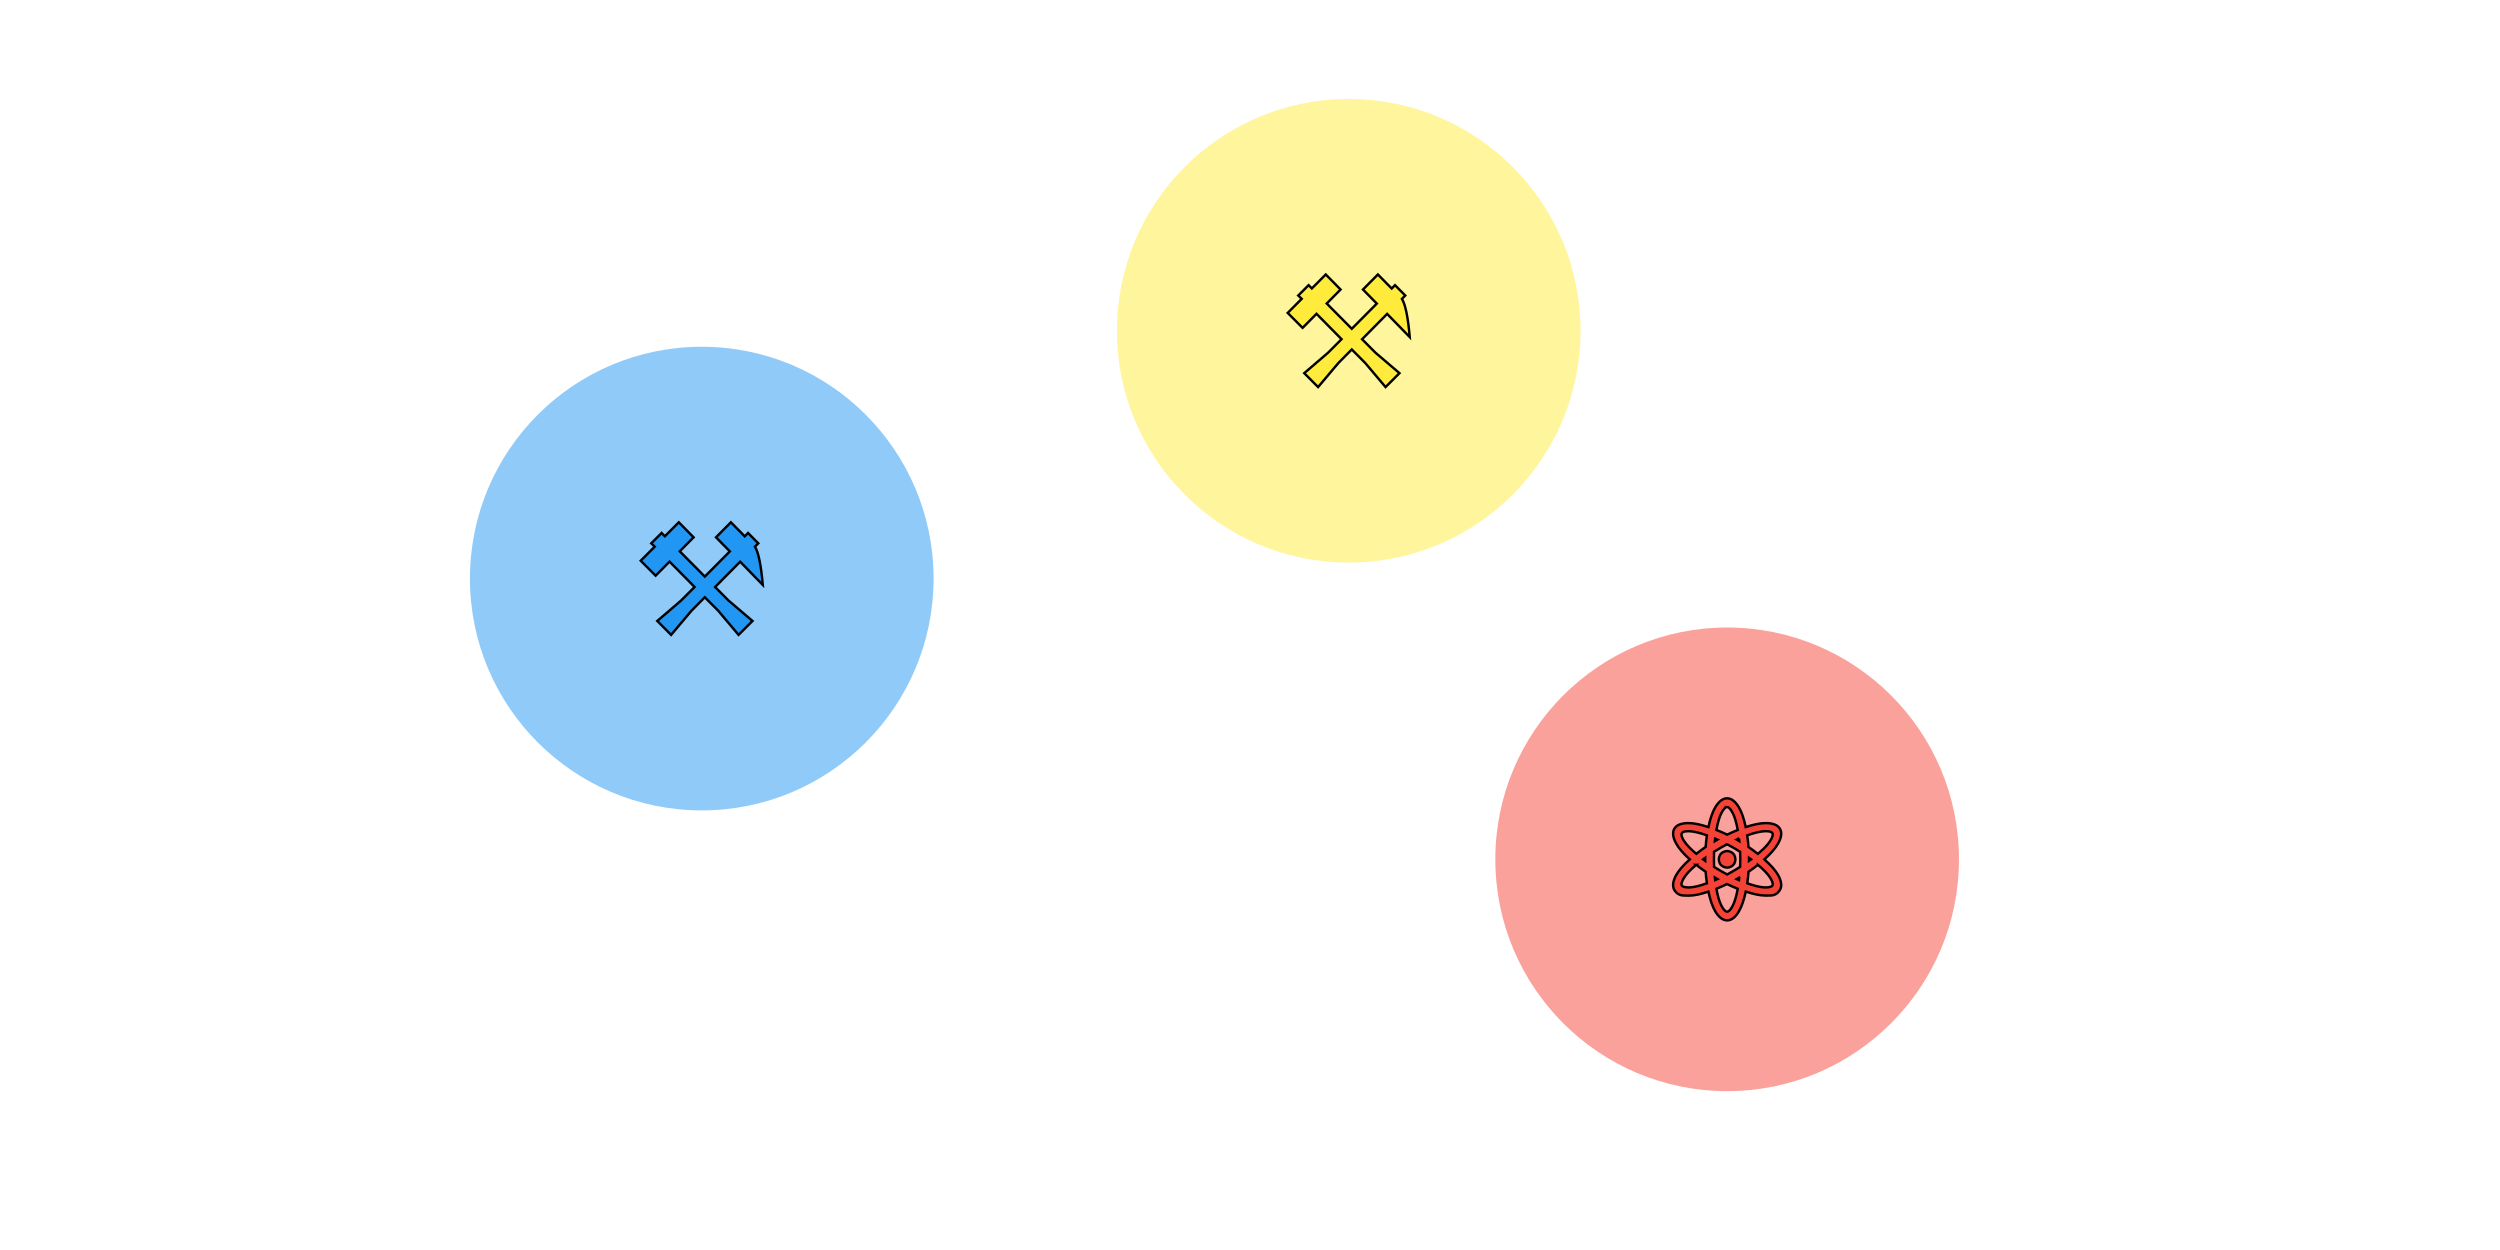
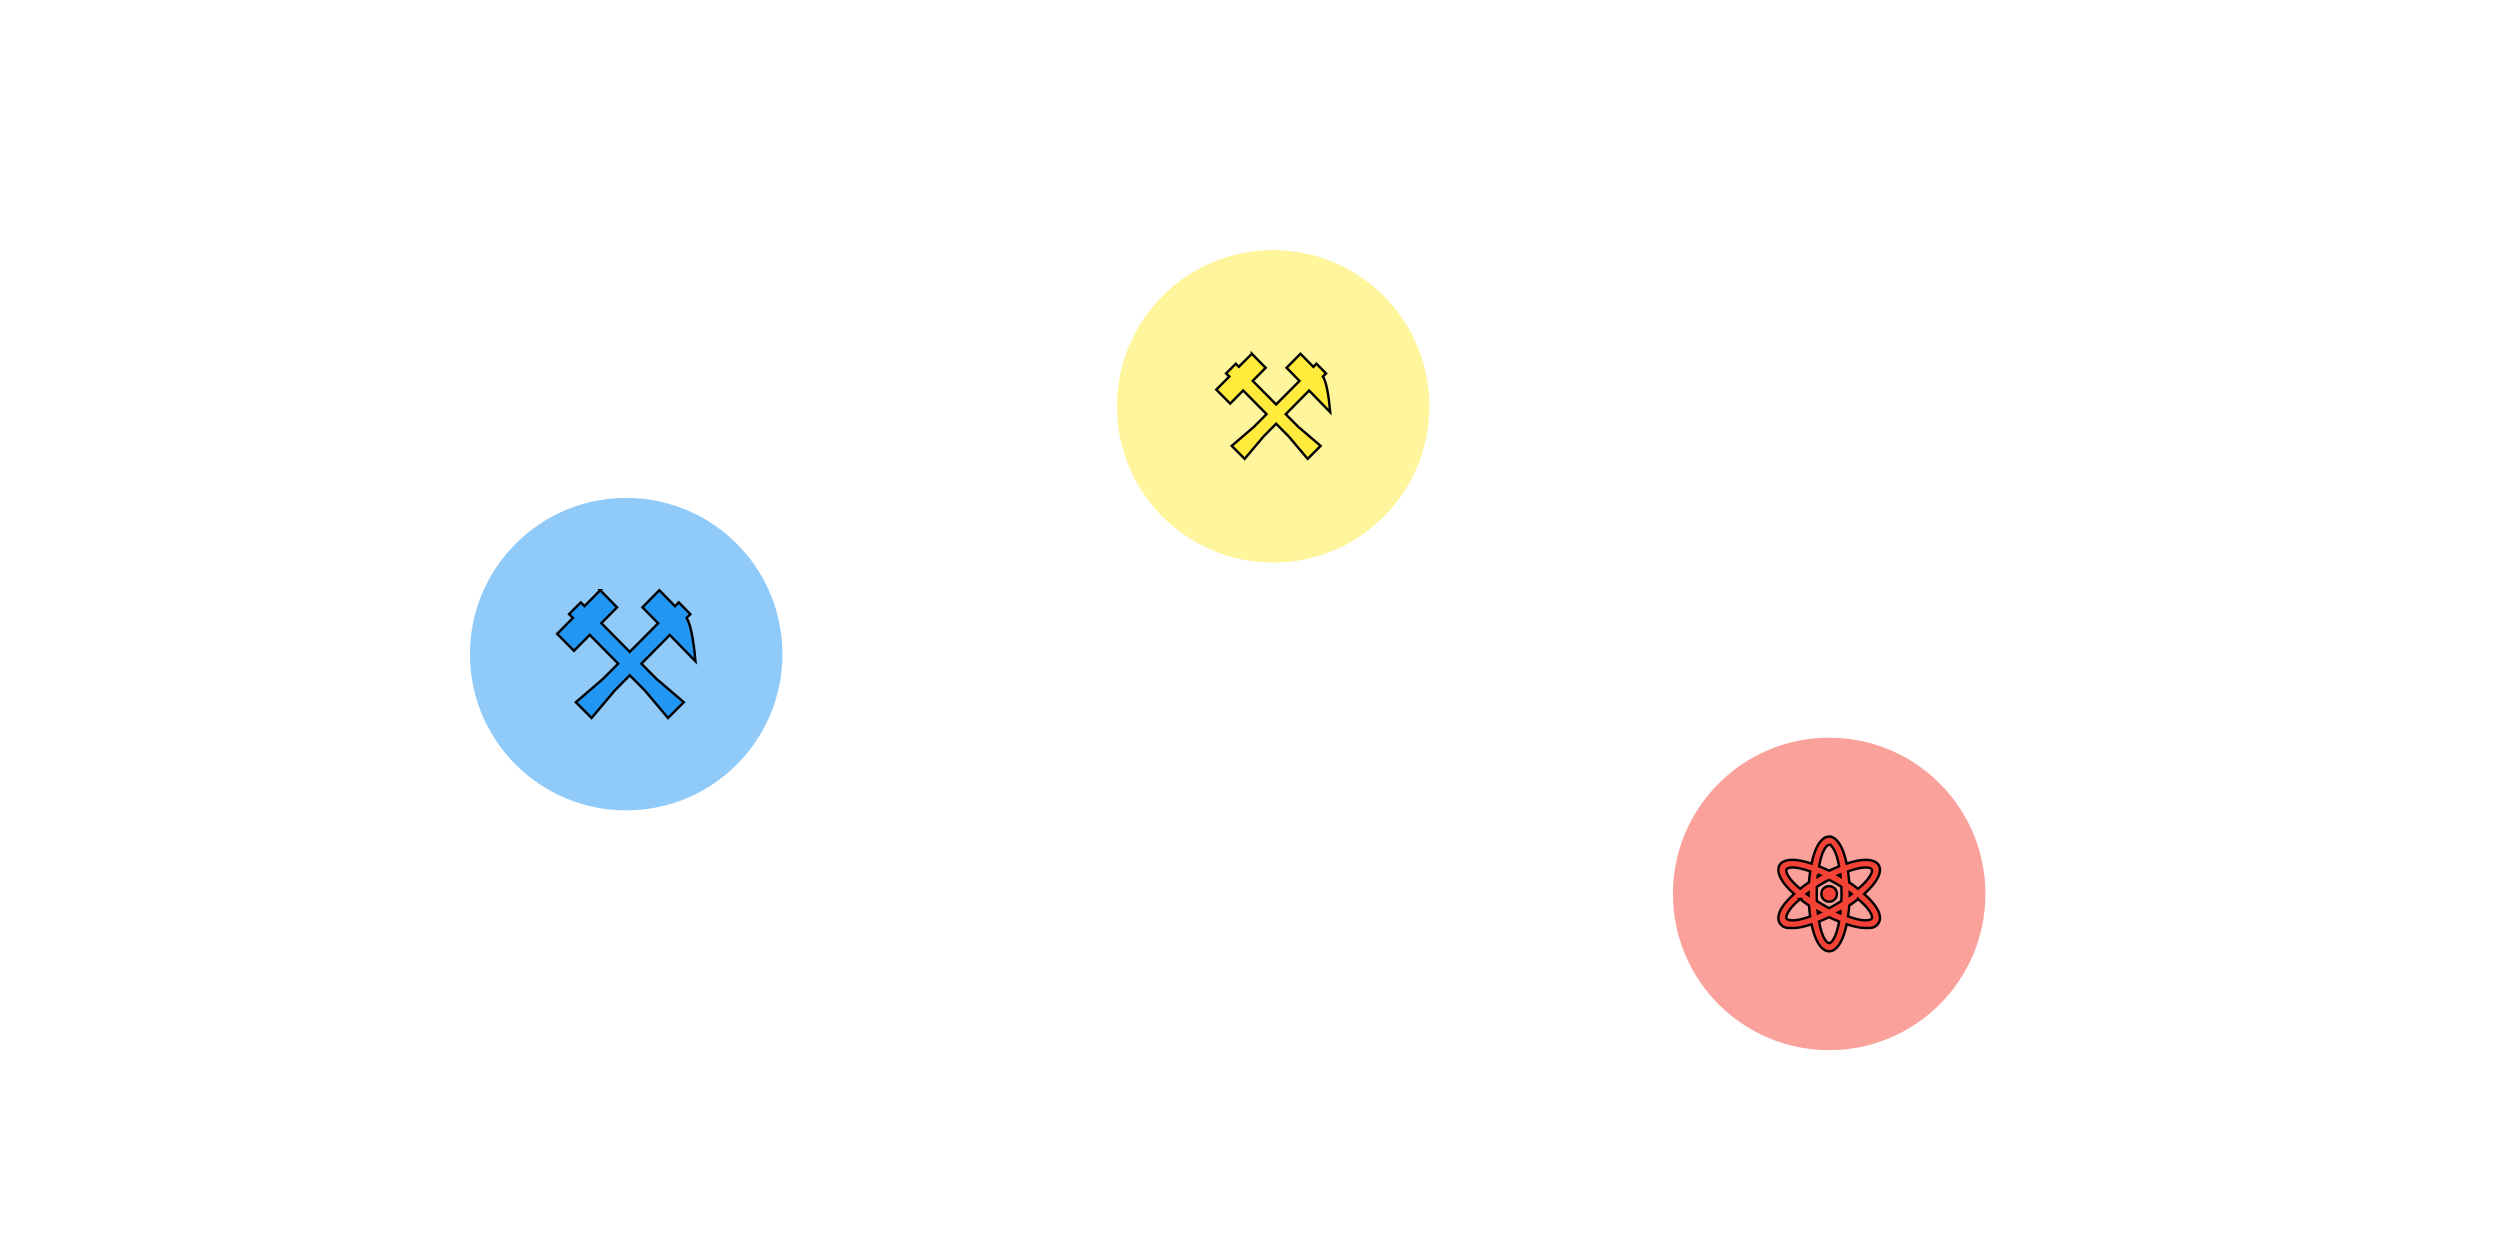
- <svg xmlns="http://www.w3.org/2000/svg" xmlns:xlink="http://www.w3.org/1999/xlink" version="1.1" id="svg6265" viewBox="0 0 1024 512" height="512" width="1024">
+ <svg xmlns="http://www.w3.org/2000/svg" xmlns:xlink="http://www.w3.org/1999/xlink" width="1024" height="512" viewBox="0 0 1024 512" id="svg6265" version="1.1">
  <defs id="defs6267" />
-   <g transform="translate(0,-540.3622)" id="layer1">
-     <a style="opacity:0.5;fill:#f44336;fill-opacity:1" transform="translate(365,140)" id="a4150" xlink:title="Russia">
-       <circle r="94.954" cy="752.347" cx="342.442" id="circle4152" style="opacity:1;fill:#f44336;fill-opacity:1;stroke:none;stroke-width:4;stroke-linecap:round;stroke-linejoin:miter;stroke-miterlimit:4;stroke-dasharray:none;stroke-dashoffset:0;stroke-opacity:1" />
-     </a>
-     <a transform="translate(-55,25)" style="opacity:0.5;fill:#2196f3;fill-opacity:1" xlink:title="United States" id="a4135">
-       <circle style="opacity:1;fill:#2196f3;fill-opacity:1;stroke:none;stroke-width:4;stroke-linecap:round;stroke-linejoin:miter;stroke-miterlimit:4;stroke-dasharray:none;stroke-dashoffset:0;stroke-opacity:1" id="path4133" cx="342.442" cy="752.347" r="94.954" />
-     </a>
-     <a transform="translate(-55,25)" style="stroke:#000000" xlink:title="Mining Outpost (United States)" id="a4147">
-       <path style="font-style:normal;font-variant:normal;font-weight:normal;font-stretch:normal;font-size:30px;line-height:100%;font-family:Montserrat;-inkscape-font-specification:Montserrat;text-align:start;letter-spacing:0px;word-spacing:0px;text-anchor:start;fill:#2196f3;fill-opacity:1;stroke:#000000;stroke-width:1px;stroke-linecap:butt;stroke-linejoin:miter;stroke-opacity:1" d="m 333.031,729.288 -5.702,5.73 -1.323,-1.356 -4.252,4.252 1.417,1.356 -5.73,5.759 6.1,6.133 5.697,-5.763 10.261,10.384 -5.517,5.546 -9.764,8.38 5.669,5.697 8.318,-9.859 5.484,-5.546 5.513,5.546 8.318,9.859 5.702,-5.697 -9.83,-8.38 -5.484,-5.517 10.261,-10.38 9.271,9.518 c -0.719,-8.133 -1.787,-13.359 -3.204,-15.679 l 1.356,-1.356 -4.19,-4.252 -1.356,1.384 -5.669,-5.759 -6.1,6.162 5.669,5.759 -10.257,10.323 -10.261,-10.352 5.669,-5.73 -6.067,-6.162 z" id="text4138" />
-     </a>
-     <a transform="translate(-55,25)" xlink:title="Scientific Outpost (Russia)" id="a4172">
-       <path style="font-style:normal;font-variant:normal;font-weight:normal;font-stretch:normal;font-size:30px;line-height:100%;font-family:'Droid Sans';-inkscape-font-specification:'Droid Sans';text-align:start;letter-spacing:0px;word-spacing:0px;text-anchor:start;fill:#f44336;fill-opacity:1;stroke:#000000;stroke-width:1px;stroke-linecap:butt;stroke-linejoin:miter;stroke-opacity:1" d="m 762.442,842.345 c -1.843,0 -3.413,1.355 -4.783,3.548 l -0.002,0.004 -0.002,0.004 c -1.241,2.019 -2.159,4.82 -2.881,8.239 -3.119,-1.032 -5.881,-1.638 -8.197,-1.638 l -0.237,0 -0.008,0 c -2.627,0.046 -4.626,0.725 -5.557,2.355 l -0.004,0.006 -0.004,0.008 c -0.322,0.586 -0.471,1.255 -0.471,1.947 0,1.247 0.444,2.567 1.245,4.01 7.3e-4,9.6e-4 10e-4,0.003 0.002,0.004 1.125,2.08 3.061,4.251 5.593,6.532 -2.574,2.319 -4.533,4.504 -5.66,6.571 l -0.004,0.006 -0.004,0.008 c -0.753,1.438 -1.172,2.728 -1.172,3.929 0,0.692 0.149,1.361 0.471,1.947 l 0.002,0.004 0.004,0.004 c 0.794,1.409 2.161,2.272 3.737,2.325 1.291,0.043 1.929,0.066 2.165,0.066 2.276,0 5,-0.614 8.087,-1.658 0.718,3.326 1.621,6.09 2.823,8.12 l 0.002,0.006 0.004,0.004 c 1.37,2.26 2.966,3.653 4.851,3.653 1.871,0 3.448,-1.398 4.795,-3.658 l 0,-0.002 0.002,-0.002 c 1.204,-2.034 2.106,-4.802 2.825,-8.136 3.139,1.036 5.894,1.643 8.179,1.643 0.193,0 0.847,-0.014 2.115,-0.036 l 0.009,0 0.007,0 c 1.555,-0.053 2.902,-0.917 3.694,-2.314 0.353,-0.593 0.52,-1.281 0.52,-2 0,-1.201 -0.421,-2.482 -1.176,-3.901 l -0.004,-0.008 -0.004,-0.008 c -1.151,-2.072 -3.125,-4.256 -5.717,-6.567 2.535,-2.282 4.488,-4.46 5.649,-6.552 l 0,-0.002 c 0.802,-1.422 1.251,-2.722 1.251,-3.953 0,-0.719 -0.167,-1.409 -0.52,-2.002 -0.936,-1.628 -2.943,-2.302 -5.585,-2.348 l -0.007,0 -0.233,0 c -2.311,0 -5.073,0.603 -8.199,1.63 -0.722,-3.415 -1.641,-6.215 -2.881,-8.231 -1.347,-2.191 -2.89,-3.555 -4.719,-3.555 z m 0,3.566 c 0.232,0 0.508,0.094 0.905,0.466 0.397,0.372 0.864,1.013 1.337,1.919 l 0.002,0.002 0.002,0.004 c 0.837,1.583 1.538,3.991 2.092,7.02 -1.454,0.572 -2.9,1.195 -4.338,1.901 -1.474,-0.708 -2.942,-1.333 -4.406,-1.906 0.555,-3.025 1.259,-5.432 2.096,-7.014 l 0,-0.004 0.002,-0.002 c 0.472,-0.904 0.942,-1.542 1.347,-1.914 0.404,-0.371 0.696,-0.471 0.962,-0.471 z m -15.895,9.901 c 0.165,0 0.35,0.008 0.558,0.026 l 0.019,0.002 0.021,0.002 c 1.81,0.091 4.2,0.684 7.005,1.686 -0.221,1.553 -0.401,3.127 -0.515,4.733 -1.341,0.913 -2.612,1.859 -3.835,2.828 -2.289,-1.929 -4.006,-3.709 -4.994,-5.245 l -0.002,-0.004 -0.002,-0.004 c -0.763,-1.165 -1.069,-2.073 -1.069,-2.599 0,-0.253 0.053,-0.429 0.156,-0.601 l 0.009,-0.019 0.008,-0.013 c 0.109,-0.198 0.293,-0.372 0.717,-0.53 0.425,-0.157 1.073,-0.263 1.923,-0.263 z m 31.761,0 c 1.7,0 2.441,0.396 2.678,0.808 0.08,0.14 0.131,0.311 0.131,0.584 0,0.529 -0.305,1.453 -1.069,2.639 l -0.002,0.004 -0.002,0.002 c -0.986,1.553 -2.715,3.342 -5.024,5.273 -1.224,-0.97 -2.491,-1.919 -3.835,-2.834 -0.115,-1.623 -0.304,-3.204 -0.541,-4.761 2.806,-1.002 5.214,-1.593 7.065,-1.685 l 0.019,-0.002 0.021,-0.002 c 0.207,-0.019 0.393,-0.026 0.558,-0.026 z m -11.007,3.033 c 0.04,0.337 0.072,0.681 0.107,1.022 -0.15,-0.094 -0.301,-0.184 -0.451,-0.28 l -0.024,-0.015 -0.024,-0.015 c -0.187,-0.104 -0.362,-0.195 -0.546,-0.297 0.313,-0.139 0.628,-0.281 0.939,-0.415 z m -9.781,0.021 c 0.311,0.131 0.627,0.27 0.941,0.408 -0.176,0.099 -0.347,0.188 -0.524,0.289 l -0.015,0.009 -0.013,0.008 c -0.167,0.103 -0.329,0.2 -0.496,0.302 0.035,-0.34 0.067,-0.682 0.107,-1.016 z m 4.864,2.304 0,0.002 c 0.916,0.481 1.832,0.971 2.748,1.484 0.892,0.51 1.759,1.042 2.62,1.583 0.047,1.027 0.079,2.063 0.079,3.125 0,1.041 -0.032,2.067 -0.079,3.089 -0.846,0.54 -1.709,1.073 -2.62,1.583 l -0.009,0.006 -0.009,0.006 c -0.892,0.528 -1.784,1.022 -2.674,1.502 -0.918,-0.48 -1.823,-0.973 -2.693,-1.499 l -0.017,-0.009 -0.019,-0.011 c -0.926,-0.508 -1.791,-1.039 -2.637,-1.578 -0.031,-1.024 -0.054,-2.05 -0.054,-3.091 0,-1.06 0.023,-2.097 0.054,-3.125 0.862,-0.54 1.735,-1.074 2.644,-1.583 l 0.008,-0.004 0.007,-0.004 c 0.874,-0.51 1.761,-0.997 2.652,-1.476 z m 0.058,2.781 c -0.584,0 -1.159,0.155 -1.673,0.438 -0.541,0.276 -0.998,0.711 -1.296,1.247 -0.293,0.527 -0.443,1.124 -0.443,1.728 0,0.59 0.155,1.173 0.443,1.692 l 0.006,0.009 0.006,0.011 c 0.302,0.513 0.745,0.931 1.266,1.221 0.519,0.288 1.102,0.443 1.692,0.443 0.577,0 1.147,-0.159 1.658,-0.443 0.521,-0.289 0.962,-0.708 1.264,-1.221 l 0.006,-0.011 0.006,-0.009 c 0.286,-0.514 0.449,-1.095 0.449,-1.692 0,-0.61 -0.159,-1.205 -0.449,-1.728 -0.298,-0.537 -0.756,-0.971 -1.298,-1.247 -0.506,-0.277 -1.066,-0.438 -1.636,-0.438 z m -8.981,2.774 c -10e-4,0.214 -0.007,0.424 -0.007,0.639 0,0.206 0.006,0.413 0.007,0.62 -0.29,-0.208 -0.584,-0.415 -0.866,-0.625 0.282,-0.214 0.576,-0.423 0.866,-0.633 z m 17.924,0.008 c 0.289,0.208 0.58,0.414 0.862,0.625 -0.282,0.207 -0.573,0.411 -0.862,0.616 0.003,-0.204 0.015,-0.407 0.015,-0.61 0,-0.213 -0.013,-0.419 -0.015,-0.631 z m -21.618,2.866 c 1.24,0.97 2.522,1.92 3.867,2.834 0.113,1.604 0.293,3.177 0.515,4.729 -2.86,1.02 -5.28,1.612 -7.084,1.686 l -0.518,0 c -1.697,0 -2.453,-0.396 -2.684,-0.781 -0.082,-0.145 -0.13,-0.307 -0.13,-0.548 0,-0.503 0.301,-1.423 1.048,-2.614 l 0.004,-0.006 0.004,-0.008 c 0.924,-1.522 2.637,-3.325 4.979,-5.292 z m 25.282,0 c 2.346,1.969 4.076,3.774 5.02,5.3 l 0.004,0.006 0.004,0.006 c 0.743,1.164 1.04,2.073 1.04,2.609 0,0.24 -0.049,0.4 -0.13,0.545 -0.231,0.388 -0.981,0.785 -2.68,0.785 l -0.518,0 c -1.805,-0.074 -4.235,-0.666 -7.114,-1.686 0.221,-1.551 0.399,-3.124 0.513,-4.727 1.346,-0.915 2.623,-1.865 3.861,-2.836 z m -17.638,5.21 c 0.179,0.105 0.344,0.217 0.526,0.321 0.176,0.104 0.36,0.194 0.537,0.295 -0.319,0.142 -0.638,0.286 -0.954,0.423 -0.041,-0.343 -0.073,-0.692 -0.109,-1.039 z m 9.997,0.017 c -0.035,0.341 -0.067,0.684 -0.107,1.022 -0.311,-0.134 -0.626,-0.276 -0.939,-0.415 0.185,-0.102 0.359,-0.193 0.546,-0.297 l 0.009,-0.006 0.011,-0.008 c 0.164,-0.097 0.317,-0.199 0.479,-0.297 z m -5.027,2.646 c 1.459,0.709 2.927,1.346 4.402,1.934 -0.536,2.95 -1.228,5.329 -2.07,6.958 l -0.002,0.004 -0.002,0.004 c -0.462,0.915 -0.924,1.562 -1.322,1.936 -0.398,0.375 -0.683,0.473 -0.945,0.473 -0.278,0 -0.579,-0.105 -0.988,-0.481 -0.409,-0.376 -0.88,-1.022 -1.352,-1.936 -0.842,-1.63 -1.534,-4.01 -2.07,-6.962 1.456,-0.588 2.907,-1.223 4.348,-1.931 z" id="text4158" />
-     </a>
-     <a transform="translate(210,-76.5)" id="a4161" xlink:title="China" style="opacity:0.5;fill:#ffeb3b;fill-opacity:1">
-       <circle r="94.954" cy="752.347" cx="342.442" id="circle4163" style="opacity:1;fill:#ffeb3b;fill-opacity:1;stroke:none;stroke-width:4;stroke-linecap:round;stroke-linejoin:miter;stroke-miterlimit:4;stroke-dasharray:none;stroke-dashoffset:0;stroke-opacity:1" />
-     </a>
-     <a transform="translate(210,-76.5)" id="a4165" xlink:title="Mining Outpost (China)" style="fill:#ffeb3b;stroke:#000000">
-       <path id="path4167" d="m 333.031,729.288 -5.702,5.73 -1.323,-1.356 -4.252,4.252 1.417,1.356 -5.73,5.759 6.1,6.133 5.697,-5.763 10.261,10.384 -5.517,5.546 -9.764,8.38 5.669,5.697 8.318,-9.859 5.484,-5.546 5.513,5.546 8.318,9.859 5.702,-5.697 -9.83,-8.38 -5.484,-5.517 10.261,-10.38 9.271,9.518 c -0.719,-8.133 -1.787,-13.359 -3.204,-15.679 l 1.356,-1.356 -4.19,-4.252 -1.356,1.384 -5.669,-5.759 -6.1,6.162 5.669,5.759 -10.257,10.323 -10.261,-10.352 5.669,-5.73 -6.067,-6.162 z" style="font-style:normal;font-variant:normal;font-weight:normal;font-stretch:normal;font-size:30px;line-height:100%;font-family:Montserrat;-inkscape-font-specification:Montserrat;text-align:start;letter-spacing:0px;word-spacing:0px;text-anchor:start;fill:#ffeb3b;fill-opacity:1;stroke:#000000;stroke-width:1px;stroke-linecap:butt;stroke-linejoin:miter;stroke-opacity:1" />
-     </a>
-   </g>
+   <a transform="translate(72.74317,-16.78689)" xlink:title="RFSA Zone of Control" id="a4176">
+     <circle r="64" cy="382.939" cx="676.487" id="circle4152" style="opacity:0.5;fill:#f44336;fill-opacity:1;stroke:none;stroke-width:4;stroke-linecap:round;stroke-linejoin:miter;stroke-miterlimit:4;stroke-dasharray:none;stroke-dashoffset:0;stroke-opacity:1" />
+   </a>
+   <a xlink:title="NASA Zone of Control" id="a4164">
+     <circle style="opacity:0.5;fill:#2196f3;fill-opacity:1;stroke:none;stroke-width:4;stroke-linecap:round;stroke-linejoin:miter;stroke-miterlimit:4;stroke-dasharray:none;stroke-dashoffset:0;stroke-opacity:1" id="path4133" cx="256.487" cy="267.939" r="64" />
+   </a>
+   <a xlink:title="NASA Mining Outpost" id="a4167">
+     <path style="font-style:normal;font-variant:normal;font-weight:normal;font-stretch:normal;font-size:30px;line-height:100%;font-family:Montserrat;-inkscape-font-specification:Montserrat;text-align:start;letter-spacing:0px;word-spacing:0px;text-anchor:start;fill:#2196f3;fill-opacity:1;stroke:#000000;stroke-width:1;stroke-linecap:butt;stroke-linejoin:miter;stroke-opacity:1" d="m 245.862,241.765 -6.463,6.501 -1.499,-1.538 -4.819,4.823 1.606,1.538 -6.495,6.534 6.914,6.958 6.458,-6.538 11.631,11.781 -6.253,6.291 -11.067,9.507 6.425,6.464 9.428,-11.184 6.216,-6.291 6.248,6.291 9.428,11.184 6.463,-6.464 -11.142,-9.507 -6.216,-6.259 11.631,-11.776 10.509,10.798 c -0.815,-9.227 -2.025,-15.155 -3.632,-17.788 l 1.536,-1.538 -4.749,-4.823 -1.536,1.57 -6.425,-6.534 -6.914,6.99 6.425,6.534 -11.626,11.711 -11.631,-11.744 6.425,-6.501 -6.877,-6.99 z" id="text4138" />
+   </a>
+   <a transform="translate(72.74317,-16.78689)" xlink:title="RFSA Research Outpost" id="a4179">
+     <path style="font-style:normal;font-variant:normal;font-weight:normal;font-stretch:normal;font-size:30px;line-height:100%;font-family:'Droid Sans';-inkscape-font-specification:'Droid Sans';text-align:start;letter-spacing:0px;word-spacing:0px;text-anchor:start;fill:#f44336;fill-opacity:1;stroke:#000000;stroke-width:1;stroke-linecap:butt;stroke-linejoin:miter;stroke-opacity:1" d="m 676.489,359.439 c -1.732,0 -3.208,1.274 -4.496,3.334 l -0.002,0.004 -0.002,0.004 c -1.166,1.898 -2.03,4.531 -2.708,7.744 -2.932,-0.97 -5.528,-1.539 -7.705,-1.539 l -0.222,0 -0.008,0 c -2.469,0.043 -4.348,0.682 -5.223,2.214 l -0.004,0.006 -0.004,0.008 c -0.303,0.551 -0.443,1.18 -0.443,1.831 0,1.172 0.418,2.413 1.17,3.769 6.8e-4,9.1e-4 9.4e-4,0.003 0.002,0.004 1.057,1.955 2.877,3.996 5.257,6.139 -2.42,2.179 -4.26,4.233 -5.32,6.176 l -0.004,0.006 -0.004,0.008 c -0.708,1.352 -1.101,2.564 -1.101,3.693 0,0.651 0.14,1.279 0.443,1.831 l 0.002,0.004 0.004,0.004 c 0.746,1.324 2.031,2.136 3.513,2.185 1.213,0.04 1.813,0.062 2.035,0.062 2.139,0 4.7,-0.577 7.601,-1.559 0.675,3.126 1.524,5.724 2.653,7.633 l 0.002,0.006 0.004,0.004 c 1.287,2.124 2.788,3.433 4.56,3.433 1.758,0 3.24,-1.314 4.507,-3.439 l 0,-0.002 0.002,-0.002 c 1.131,-1.911 1.98,-4.514 2.655,-7.647 2.95,0.974 5.54,1.545 7.687,1.545 0.181,0 0.796,-0.013 1.988,-0.034 l 0.008,0 0.007,0 c 1.462,-0.05 2.727,-0.862 3.472,-2.175 0.332,-0.557 0.489,-1.204 0.489,-1.88 0,-1.129 -0.395,-2.333 -1.105,-3.666 l -0.004,-0.008 -0.004,-0.008 c -1.082,-1.947 -2.937,-4 -5.373,-6.173 2.382,-2.145 4.218,-4.192 5.31,-6.159 l 0,-0.002 c 0.754,-1.336 1.176,-2.559 1.176,-3.716 0,-0.676 -0.157,-1.325 -0.489,-1.882 -0.88,-1.53 -2.766,-2.164 -5.25,-2.207 l -0.007,0 -0.219,0 c -2.172,0 -4.769,0.567 -7.707,1.532 -0.679,-3.21 -1.543,-5.841 -2.708,-7.737 -1.266,-2.06 -2.717,-3.342 -4.436,-3.342 z m 0,3.352 c 0.218,0 0.478,0.088 0.851,0.438 0.373,0.35 0.812,0.952 1.257,1.804 l 0.002,0.002 0.002,0.004 c 0.787,1.488 1.445,3.752 1.966,6.598 -1.366,0.538 -2.726,1.124 -4.078,1.786 -1.386,-0.665 -2.766,-1.253 -4.141,-1.792 0.521,-2.843 1.183,-5.105 1.97,-6.593 l 0,-0.004 0.002,-0.002 c 0.444,-0.85 0.886,-1.45 1.266,-1.799 0.38,-0.349 0.654,-0.443 0.904,-0.443 z m -14.941,9.306 c 0.155,0 0.329,0.008 0.524,0.025 l 0.018,0.002 0.019,0.002 c 1.701,0.086 3.947,0.643 6.584,1.585 -0.208,1.46 -0.377,2.939 -0.484,4.448 -1.261,0.858 -2.455,1.748 -3.605,2.658 -2.151,-1.813 -3.766,-3.487 -4.694,-4.93 l -0.002,-0.004 -0.002,-0.004 c -0.717,-1.095 -1.004,-1.949 -1.004,-2.443 0,-0.238 0.05,-0.404 0.146,-0.565 l 0.008,-0.018 0.008,-0.012 c 0.102,-0.186 0.275,-0.35 0.674,-0.498 0.399,-0.148 1.009,-0.247 1.808,-0.247 z m 29.853,0 c 1.598,0 2.295,0.372 2.517,0.759 0.075,0.131 0.124,0.293 0.124,0.549 0,0.498 -0.286,1.365 -1.004,2.48 l -0.002,0.004 -0.002,0.002 c -0.927,1.459 -2.552,3.141 -4.722,4.957 -1.15,-0.912 -2.342,-1.804 -3.605,-2.664 -0.108,-1.525 -0.286,-3.011 -0.508,-4.475 2.638,-0.942 4.9,-1.497 6.641,-1.583 l 0.018,-0.002 0.019,-0.002 c 0.195,-0.018 0.369,-0.025 0.524,-0.025 z m -10.346,2.851 c 0.037,0.317 0.068,0.64 0.101,0.96 -0.141,-0.089 -0.283,-0.173 -0.424,-0.263 l -0.023,-0.014 -0.023,-0.014 c -0.176,-0.098 -0.34,-0.183 -0.514,-0.279 0.295,-0.131 0.59,-0.264 0.883,-0.39 z m -9.193,0.019 c 0.292,0.123 0.589,0.254 0.884,0.383 -0.165,0.093 -0.326,0.177 -0.492,0.272 l -0.014,0.008 -0.012,0.008 c -0.157,0.097 -0.31,0.188 -0.466,0.284 0.033,-0.319 0.063,-0.641 0.101,-0.955 z m 4.572,2.166 0,0.002 c 0.861,0.452 1.722,0.912 2.582,1.395 0.838,0.479 1.654,0.98 2.462,1.488 0.044,0.965 0.074,1.939 0.074,2.937 0,0.979 -0.03,1.942 -0.074,2.904 -0.795,0.508 -1.606,1.009 -2.462,1.488 l -0.008,0.006 -0.008,0.006 c -0.839,0.496 -1.677,0.96 -2.514,1.412 -0.863,-0.451 -1.713,-0.914 -2.531,-1.409 l -0.016,-0.008 -0.018,-0.011 c -0.87,-0.478 -1.684,-0.977 -2.478,-1.483 -0.029,-0.963 -0.051,-1.927 -0.051,-2.906 0,-0.996 0.022,-1.971 0.051,-2.937 0.81,-0.508 1.63,-1.009 2.485,-1.488 l 0.008,-0.004 0.007,-0.004 c 0.822,-0.479 1.655,-0.937 2.492,-1.387 z m 0.055,2.614 c -0.549,0 -1.089,0.146 -1.573,0.411 -0.509,0.259 -0.938,0.668 -1.218,1.172 -0.275,0.495 -0.417,1.056 -0.417,1.624 0,0.555 0.146,1.103 0.417,1.59 l 0.006,0.008 0.006,0.011 c 0.284,0.482 0.7,0.875 1.19,1.147 0.488,0.271 1.036,0.417 1.59,0.417 0.542,0 1.078,-0.15 1.559,-0.417 0.489,-0.272 0.904,-0.665 1.188,-1.147 l 0.006,-0.011 0.006,-0.008 c 0.269,-0.483 0.422,-1.03 0.422,-1.59 0,-0.574 -0.149,-1.133 -0.422,-1.624 -0.28,-0.504 -0.711,-0.913 -1.22,-1.172 -0.475,-0.26 -1.002,-0.411 -1.537,-0.411 z m -8.441,2.607 c -9.4e-4,0.201 -0.007,0.398 -0.007,0.6 0,0.194 0.006,0.388 0.007,0.583 -0.273,-0.195 -0.549,-0.39 -0.814,-0.588 0.265,-0.201 0.541,-0.397 0.814,-0.595 z m 16.847,0.008 c 0.272,0.195 0.545,0.389 0.81,0.588 -0.265,0.195 -0.539,0.386 -0.81,0.579 0.003,-0.191 0.014,-0.382 0.014,-0.574 0,-0.2 -0.012,-0.394 -0.014,-0.593 z m -20.319,2.694 c 1.165,0.912 2.37,1.804 3.635,2.664 0.106,1.508 0.276,2.986 0.484,4.445 -2.688,0.959 -4.962,1.515 -6.658,1.585 l -0.487,0 c -1.595,0 -2.306,-0.372 -2.522,-0.734 -0.077,-0.137 -0.122,-0.289 -0.122,-0.515 0,-0.473 0.283,-1.338 0.985,-2.457 l 0.004,-0.006 0.004,-0.008 c 0.868,-1.43 2.478,-3.125 4.68,-4.974 z m 23.763,0 c 2.205,1.851 3.831,3.548 4.718,4.981 l 0.004,0.006 0.004,0.006 c 0.698,1.094 0.978,1.948 0.978,2.452 0,0.225 -0.046,0.376 -0.122,0.512 -0.217,0.364 -0.922,0.738 -2.519,0.738 l -0.487,0 c -1.696,-0.07 -3.98,-0.626 -6.687,-1.585 0.208,-1.458 0.375,-2.936 0.482,-4.443 1.265,-0.86 2.465,-1.753 3.629,-2.665 z m -16.579,4.897 c 0.168,0.099 0.323,0.204 0.494,0.302 0.166,0.097 0.338,0.182 0.505,0.277 -0.3,0.133 -0.6,0.269 -0.897,0.397 -0.038,-0.322 -0.069,-0.65 -0.102,-0.976 z m 9.396,0.016 c -0.033,0.321 -0.063,0.643 -0.101,0.96 -0.292,-0.126 -0.588,-0.259 -0.883,-0.39 0.174,-0.096 0.338,-0.181 0.514,-0.279 l 0.008,-0.006 0.011,-0.008 c 0.154,-0.091 0.298,-0.187 0.45,-0.279 z m -4.725,2.487 c 1.372,0.666 2.751,1.265 4.138,1.818 -0.504,2.773 -1.154,5.009 -1.945,6.54 l -0.002,0.004 -0.002,0.004 c -0.435,0.86 -0.868,1.468 -1.243,1.82 -0.374,0.352 -0.642,0.445 -0.888,0.445 -0.261,0 -0.544,-0.098 -0.928,-0.452 -0.385,-0.354 -0.827,-0.961 -1.271,-1.82 -0.792,-1.532 -1.442,-3.769 -1.945,-6.544 1.369,-0.552 2.732,-1.149 4.086,-1.815 z" id="text4158" />
+   </a>
+   <a xlink:title="CNSA Zone of Control" id="a4173">
+     <circle r="64" cy="166.439" cx="521.487" id="circle4163" style="opacity:0.5;fill:#ffeb3b;fill-opacity:1;stroke:none;stroke-width:4;stroke-linecap:round;stroke-linejoin:miter;stroke-miterlimit:4;stroke-dasharray:none;stroke-dashoffset:0;stroke-opacity:1" />
+   </a>
+   <a xlink:title="CNSA Mining Outpost" id="a4170">
+     <path id="path4167" d="m 512.744,144.901 -5.322,5.349 -1.235,-1.265 -3.969,3.969 1.323,1.265 -5.349,5.376 5.694,5.725 5.318,-5.38 9.578,9.693 -5.15,5.176 -9.114,7.822 5.292,5.318 7.765,-9.203 5.119,-5.176 5.146,5.176 7.765,9.203 5.322,-5.318 -9.176,-7.822 -5.119,-5.15 9.578,-9.69 8.654,8.884 c -0.671,-7.592 -1.668,-12.47 -2.991,-14.636 l 1.265,-1.265 -3.911,-3.969 -1.265,1.292 -5.292,-5.376 -5.694,5.752 5.292,5.376 -9.575,9.636 -9.578,-9.663 5.292,-5.349 -5.663,-5.752 z" style="font-style:normal;font-variant:normal;font-weight:normal;font-stretch:normal;font-size:30px;line-height:100%;font-family:Montserrat;-inkscape-font-specification:Montserrat;text-align:start;letter-spacing:0px;word-spacing:0px;text-anchor:start;fill:#ffeb3b;fill-opacity:1;stroke:#000000;stroke-width:1;stroke-linecap:butt;stroke-linejoin:miter;stroke-opacity:1" />
+   </a>
</svg>
